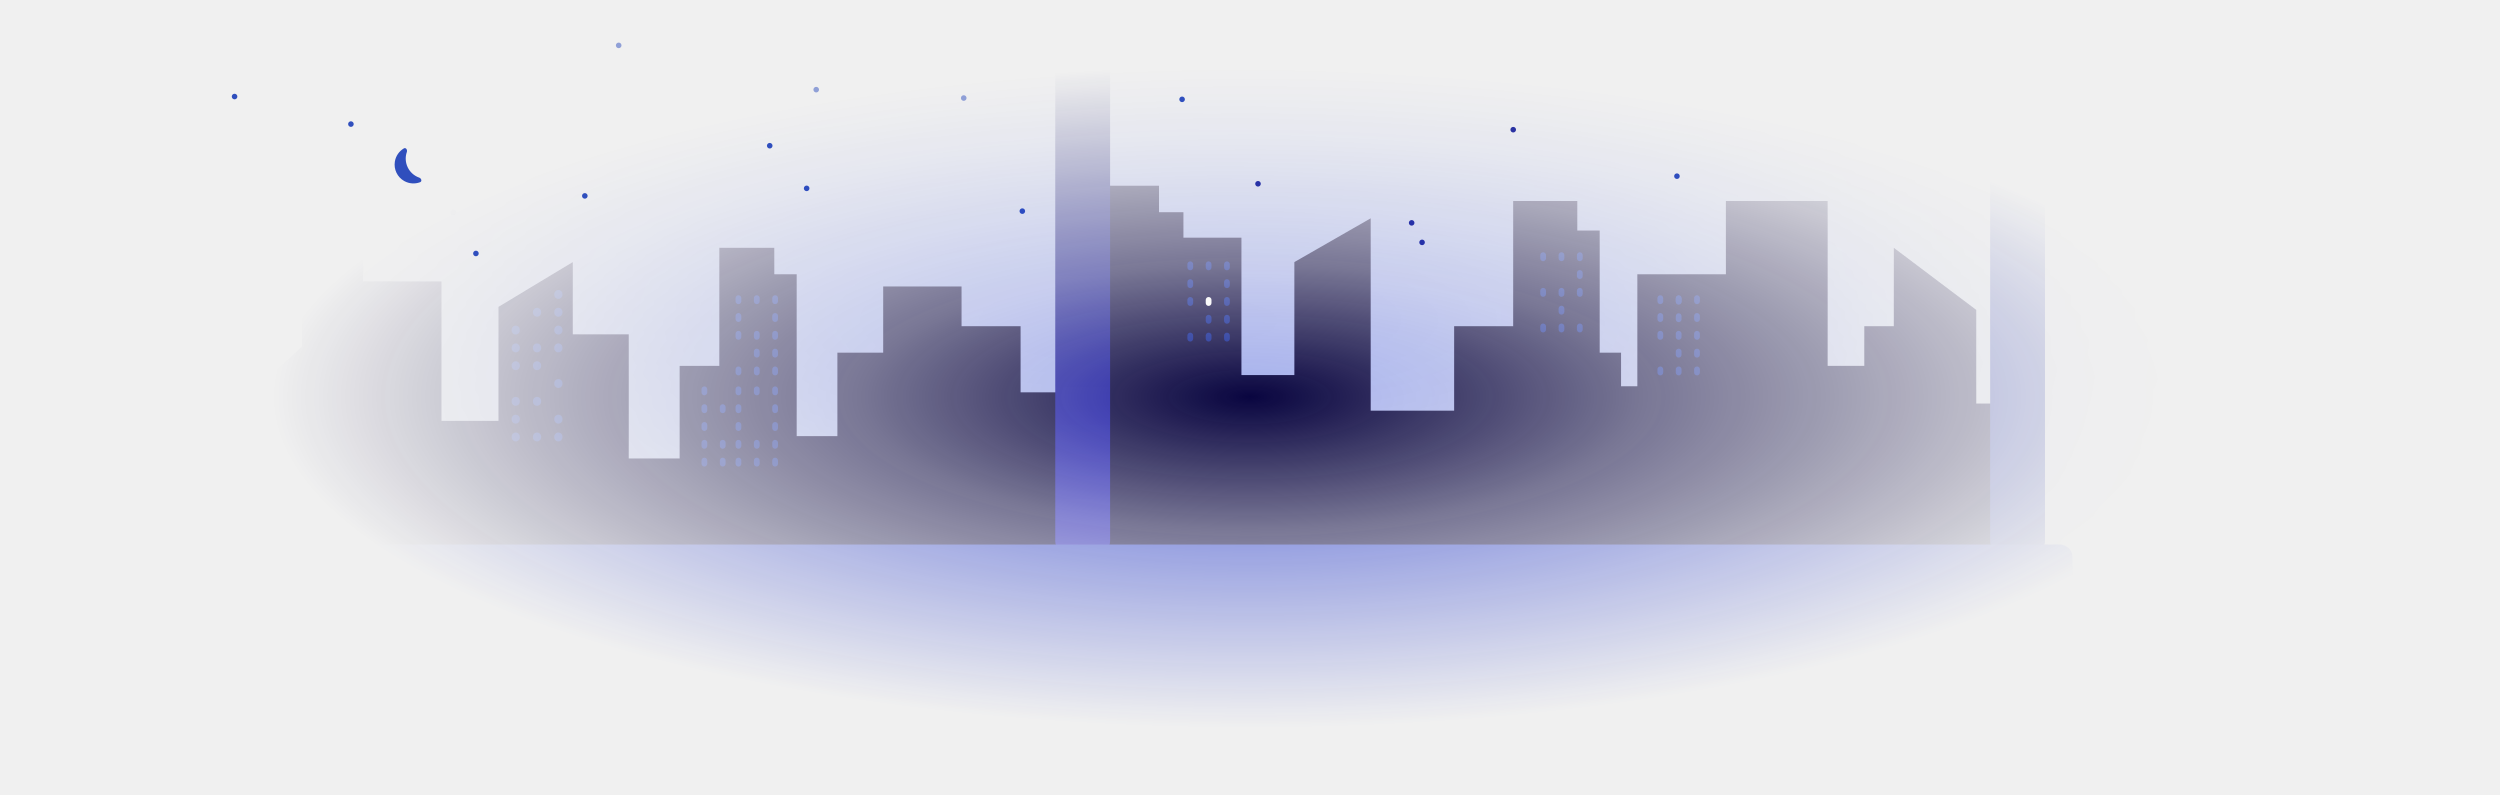
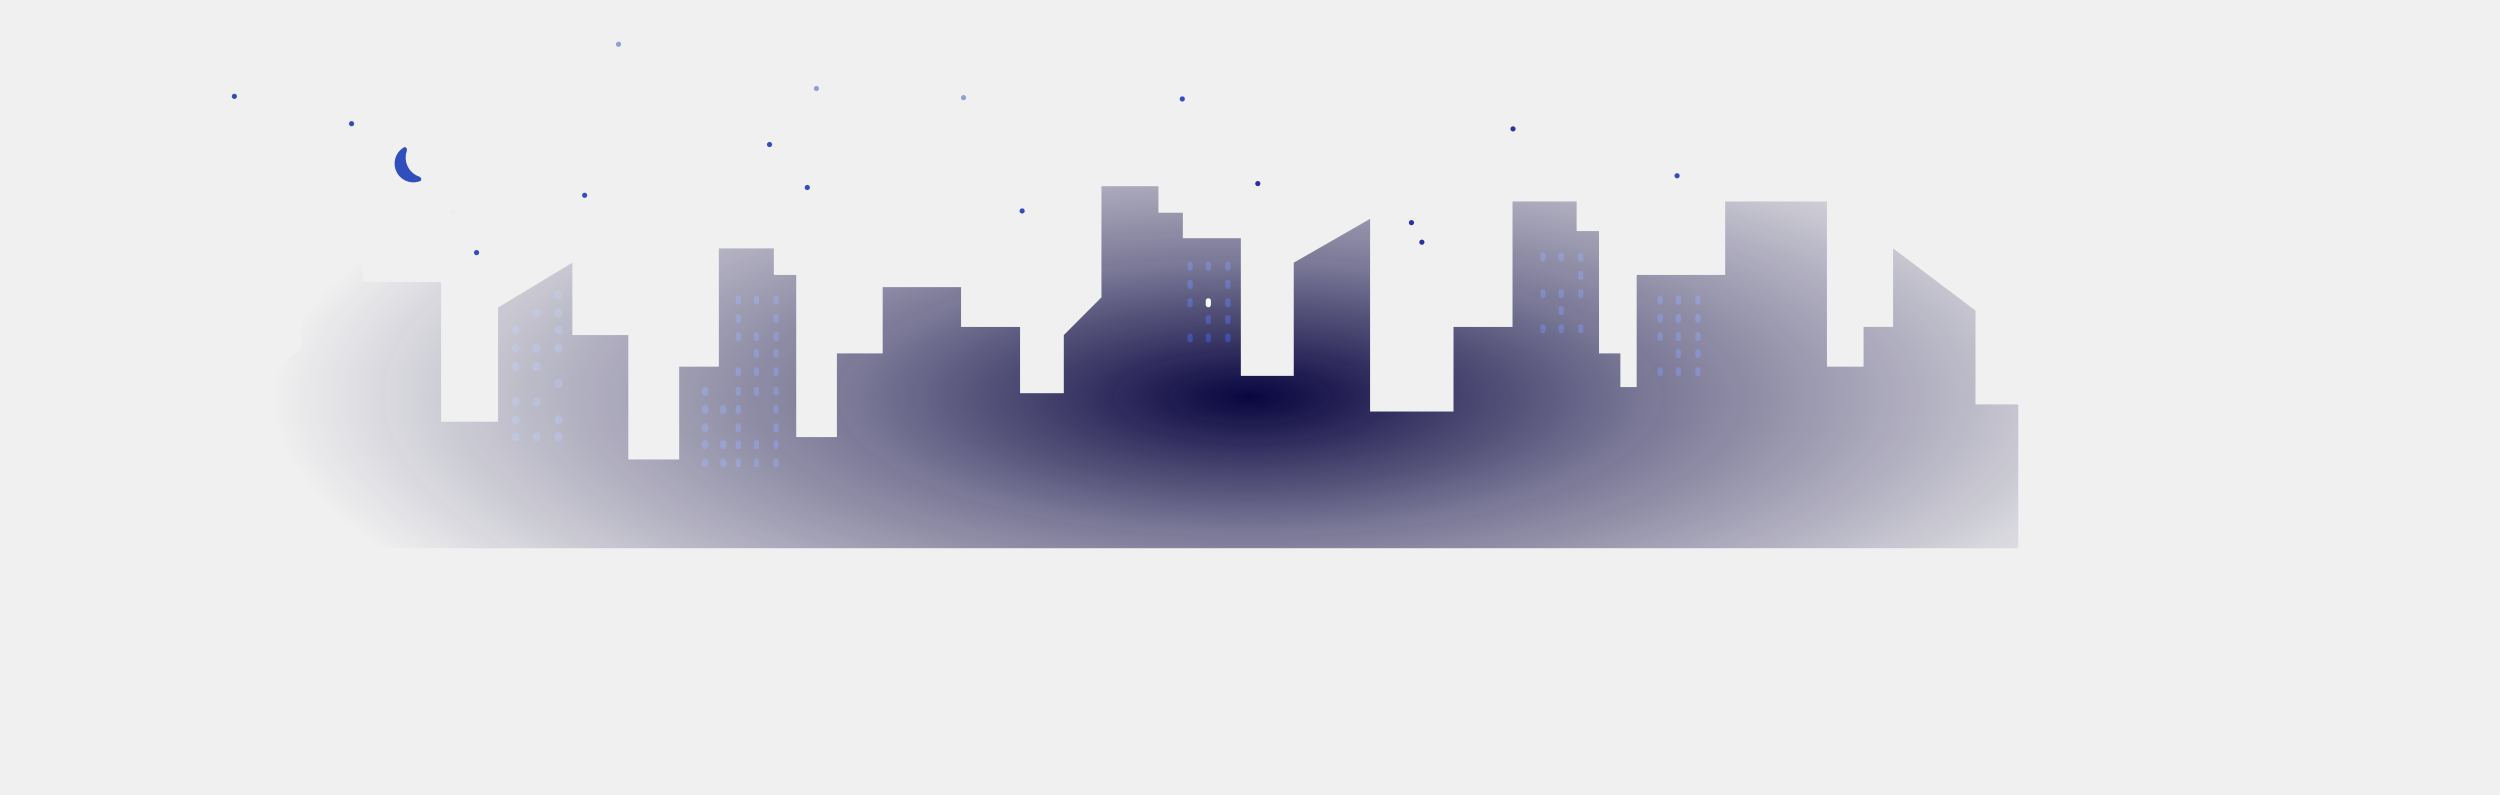
<svg xmlns="http://www.w3.org/2000/svg" width="1920" height="610" viewBox="0 0 1920 610" fill="none">
-   <circle cx="1287.89" cy="135.299" r="2.149" fill="#304FBD" />
-   <circle cx="966.149" cy="141.149" r="2.149" fill="#2B32A0" />
-   <circle cx="1092.15" cy="186.149" r="2.149" fill="#2B32A0" />
-   <circle cx="1084.15" cy="171.149" r="2.149" fill="#2B32A0" />
-   <circle cx="1162.15" cy="99.598" r="2.149" fill="#2B32A0" />
-   <circle opacity="0.5" cx="740.149" cy="75.299" r="2.149" fill="#304FBD" />
-   <circle cx="785.149" cy="162.149" r="2.149" fill="#304FBD" />
-   <circle cx="619.507" cy="144.662" r="2.149" fill="#304FBD" />
-   <circle cx="449.15" cy="150.449" r="2.149" fill="#304FBD" />
-   <circle opacity="0.5" cx="475.15" cy="34.851" r="2.149" fill="#304FBD" />
-   <circle cx="591.149" cy="111.912" r="2.149" fill="#304FBD" />
-   <circle cx="365.507" cy="194.662" r="2.149" fill="#304FBD" />
-   <circle cx="180.149" cy="74.15" r="2.149" fill="#304FBD" />
-   <circle cx="269.507" cy="95.299" r="2.149" fill="#304FBD" />
-   <circle cx="907.851" cy="76.299" r="2.149" fill="#304FBD" />
-   <circle opacity="0.5" cx="626.851" cy="68.851" r="2.149" fill="#304FBD" />
-   <path d="M321.951 136.412C313.9 133.59 309.652 124.783 312.456 116.725V116.725C313.048 115.018 311.658 113.075 310.108 114.001C306.53 116.137 303.966 119.769 303.255 124.046C302.253 130.075 305.151 136.084 310.494 139.054C314.283 141.16 318.721 141.415 322.62 139.946C324.31 139.309 323.654 137.012 321.951 136.412V136.412Z" fill="#304FBD" />
-   <mask id="mask0_1439_4299" style="mask-type:alpha" maskUnits="userSpaceOnUse" x="0" y="0" width="1920" height="610">
-     <rect width="1920" height="609.674" fill="url(#paint0_radial_1439_4299)" />
+   <path d="M321.905 135.601C313.869 132.783 309.629 123.993 312.428 115.95V115.95C313.019 114.246 311.632 112.307 310.084 113.231C306.514 115.363 303.954 118.988 303.245 123.257C302.245 129.276 305.137 135.273 310.47 138.238C314.252 140.34 318.682 140.594 322.573 139.128C324.26 138.492 323.606 136.199 321.905 135.601V135.601Z" fill="#304FBD" />
+   <circle cx="1288" cy="135" r="2" fill="#304FBD" />
+   <circle cx="966" cy="141" r="2" fill="#2B32A0" />
+   <circle cx="1092" cy="186" r="2" fill="#2B32A0" />
+   <circle cx="1084" cy="171" r="2" fill="#2B32A0" />
+   <circle cx="1162" cy="99" r="2" fill="#2B32A0" />
+   <circle opacity="0.5" cx="740" cy="75" r="2" fill="#304FBD" />
+   <circle cx="785" cy="162" r="2" fill="#304FBD" />
+   <circle cx="620" cy="144" r="2" fill="#304FBD" />
+   <circle cx="449" cy="150" r="2" fill="#304FBD" />
+   <circle opacity="0.5" cx="475" cy="34" r="2" fill="#304FBD" />
+   <circle cx="591" cy="111" r="2" fill="#304FBD" />
+   <circle cx="366" cy="194" r="2" fill="#304FBD" />
+   <circle cx="180" cy="74" r="2" fill="#304FBD" />
+   <circle cx="270" cy="95" r="2" fill="#304FBD" />
+   <circle cx="908" cy="76" r="2" fill="#304FBD" />
+   <circle opacity="0.5" cx="627" cy="68" r="2" fill="#304FBD" />
+   <mask id="mask0_1445_4449" style="mask-type:alpha" maskUnits="userSpaceOnUse" x="0" y="0" width="1920" height="610">
+     <rect width="1920" height="610" fill="url(#paint0_radial_1445_4449)" />
  </mask>
-   <g mask="url(#mask0_1439_4299)">
-     <g filter="url(#filter0_f_1439_4299)">
-       <ellipse cx="895.226" cy="240.982" rx="630.51" ry="196.982" fill="#0327E7" fill-opacity="0.4" />
-     </g>
-     <path d="M59.234 256.766V420.128H1550.59V309.918H1517.76V238.007L1454.45 190.328V250.513H1431.78V280.997H1403.64V154.372H1325.48V210.65H1257.48V296.63H1244.97V270.836H1228.56V177.04H1211.36V154.372H1162.12V250.513H1116.78V315.389H1052.69V288.032V167.66L994.068 201.27V288.032H953.423V182.511H908.87V162.97H890.111V142.648H846.34V227.846L817.419 256.766V301.32H783.809V250.513H738.474V220.03H678.288V270.836H643.115V334.93H611.849V210.65H594.654V190.328H552.445V280.997H521.962V352.126H482.88V256.766H439.89V201.27L382.831 235.662V323.205H339.059V216.122H278.873V174.695H231.975V266.146L203.055 292.722V334.93H168.663V288.032H122.547V256.766H59.234Z" fill="#090540" />
-     <path d="M125.562 -1.173H103.438C97.916 -1.173 93.439 3.304 93.439 8.827V415.597C93.439 421.12 97.916 425.597 103.438 425.597H125.562C131.085 425.597 135.562 421.12 135.562 415.597V8.827C135.562 3.304 131.085 -1.173 125.562 -1.173Z" fill="#2637AF" />
-     <path d="M1560.56 -1.173H1538.44C1532.92 -1.173 1528.44 3.304 1528.44 8.827V415.597C1528.44 421.12 1532.92 425.597 1538.44 425.597H1560.56C1566.08 425.597 1570.56 421.12 1570.56 415.597V8.827C1570.56 3.304 1566.08 -1.173 1560.56 -1.173Z" fill="#2637AF" />
-     <path d="M842.562 -1.173H820.438C814.916 -1.173 810.438 3.304 810.438 8.827V415.597C810.438 421.12 814.916 425.597 820.438 425.597H842.562C848.085 425.597 852.562 421.12 852.562 415.597V8.827C852.562 3.304 848.085 -1.173 842.562 -1.173Z" fill="url(#paint1_linear_1439_4299)" />
-     <path d="M1581.71 418.218H-90.609C-96.132 418.218 -100.609 422.695 -100.609 428.218V580.094C-100.609 585.617 -96.132 590.094 -90.609 590.094H1581.71C1587.23 590.094 1591.71 585.617 1591.71 580.094V428.218C1591.71 422.695 1587.23 418.218 1581.71 418.218Z" fill="#394CD1" />
-     <rect x="564.911" y="226.744" width="4.426" height="6.841" rx="2.213" fill="#0D2294" />
-     <rect x="564.911" y="240.426" width="4.426" height="6.841" rx="2.213" fill="#0D2294" />
-     <rect x="564.911" y="254.107" width="4.426" height="6.841" rx="2.213" fill="#0D2294" />
-     <rect x="564.911" y="281.47" width="4.426" height="6.841" rx="2.213" fill="#0D2294" />
-     <rect x="578.996" y="226.744" width="4.426" height="6.841" rx="2.213" fill="#0D2294" />
-     <rect x="578.996" y="254.107" width="4.426" height="6.841" rx="2.213" fill="#0D2294" />
-     <rect x="578.996" y="267.789" width="4.426" height="6.841" rx="2.213" fill="#0D2294" />
-     <rect x="578.996" y="281.47" width="4.426" height="6.841" rx="2.213" fill="#0D2294" />
-     <rect x="593.079" y="226.744" width="4.426" height="6.841" rx="2.213" fill="#0D2294" />
-     <rect x="593.079" y="240.426" width="4.426" height="6.841" rx="2.213" fill="#0D2294" />
-     <rect x="593.079" y="254.107" width="4.426" height="6.841" rx="2.213" fill="#0D2294" />
-     <rect x="593.079" y="267.789" width="4.426" height="6.841" rx="2.213" fill="#0D2294" />
-     <rect x="593.079" y="281.47" width="4.426" height="6.841" rx="2.213" fill="#0D2294" />
-     <rect x="1182.91" y="193.744" width="4.426" height="6.841" rx="2.213" fill="#0D2294" />
-     <rect x="1182.91" y="221.107" width="4.426" height="6.841" rx="2.213" fill="#0D2294" />
-     <rect x="1182.91" y="248.47" width="4.426" height="6.841" rx="2.213" fill="#0D2294" />
-     <rect x="1197" y="193.744" width="4.426" height="6.841" rx="2.213" fill="#0D2294" />
-     <rect x="1197" y="221.107" width="4.426" height="6.841" rx="2.213" fill="#0D2294" />
-     <rect x="1197" y="234.789" width="4.426" height="6.841" rx="2.213" fill="#0D2294" />
-     <rect x="1197" y="248.47" width="4.426" height="6.841" rx="2.213" fill="#0D2294" />
-     <rect x="1211.08" y="193.744" width="4.426" height="6.841" rx="2.213" fill="#0D2294" />
-     <rect x="1211.08" y="207.426" width="4.426" height="6.841" rx="2.213" fill="#0D2294" />
-     <rect x="1211.08" y="221.107" width="4.426" height="6.841" rx="2.213" fill="#0D2294" />
-     <rect x="1211.08" y="248.47" width="4.426" height="6.841" rx="2.213" fill="#0D2294" />
-     <rect x="1272.91" y="226.744" width="4.426" height="6.841" rx="2.213" fill="#0D2294" />
-     <rect x="1272.91" y="240.426" width="4.426" height="6.841" rx="2.213" fill="#0D2294" />
-     <rect x="1272.91" y="254.107" width="4.426" height="6.841" rx="2.213" fill="#0D2294" />
-     <rect x="1272.91" y="281.47" width="4.426" height="6.841" rx="2.213" fill="#0D2294" />
-     <rect x="1287" y="226.744" width="4.426" height="6.841" rx="2.213" fill="#0D2294" />
-     <rect x="1287" y="227.159" width="4.426" height="6.841" rx="2.213" fill="#0D2294" />
-     <rect x="1287" y="240.574" width="4.426" height="6.841" rx="2.213" fill="#0D2294" />
-     <rect x="1287" y="254.107" width="4.426" height="6.841" rx="2.213" fill="#0D2294" />
-     <rect x="1287" y="267.789" width="4.426" height="6.841" rx="2.213" fill="#0D2294" />
-     <rect x="1287" y="281.47" width="4.426" height="6.841" rx="2.213" fill="#0D2294" />
-     <rect x="1301.08" y="226.744" width="4.426" height="6.841" rx="2.213" fill="#0D2294" />
-     <rect x="1301.08" y="240.426" width="4.426" height="6.841" rx="2.213" fill="#0D2294" />
-     <rect x="1301.08" y="254.107" width="4.426" height="6.841" rx="2.213" fill="#0D2294" />
-     <rect x="1301.08" y="267.789" width="4.426" height="6.841" rx="2.213" fill="#0D2294" />
-     <rect x="1301.08" y="281.47" width="4.426" height="6.841" rx="2.213" fill="#0D2294" />
-     <rect x="911.911" y="200.744" width="4.426" height="6.841" rx="2.213" fill="#0D2294" />
-     <rect x="911.911" y="214.426" width="4.426" height="6.841" rx="2.213" fill="#0D2294" />
-     <rect x="911.911" y="228.107" width="4.426" height="6.841" rx="2.213" fill="#0D2294" />
-     <rect x="911.911" y="255.47" width="4.426" height="6.841" rx="2.213" fill="#0D2294" />
-     <rect x="925.996" y="200.744" width="4.426" height="6.841" rx="2.213" fill="#0D2294" />
-     <rect x="925.996" y="228.107" width="4.426" height="6.841" rx="2.213" fill="white" />
-     <rect x="925.996" y="241.789" width="4.426" height="6.841" rx="2.213" fill="#0D2294" />
-     <rect x="925.996" y="255.47" width="4.426" height="6.841" rx="2.213" fill="#0D2294" />
-     <rect x="940.079" y="200.744" width="4.426" height="6.841" rx="2.213" fill="#0D2294" />
-     <rect x="940.079" y="214.426" width="4.426" height="6.841" rx="2.213" fill="#0D2294" />
-     <rect x="940.079" y="228.107" width="4.426" height="6.841" rx="2.213" fill="#0D2294" />
-     <rect x="940.079" y="241.789" width="4.426" height="6.841" rx="2.213" fill="#0D2294" />
-     <rect x="940.079" y="255.47" width="4.426" height="6.841" rx="2.213" fill="#0D2294" />
-     <rect x="392.936" y="277.446" width="6.267" height="6.841" rx="3.134" fill="#0D2294" />
-     <rect x="392.936" y="304.809" width="6.267" height="6.841" rx="3.134" fill="#0D2294" />
-     <rect x="392.936" y="250.083" width="6.267" height="6.841" rx="3.134" fill="#0D2294" />
-     <rect x="392.936" y="318.491" width="6.267" height="6.841" rx="3.134" fill="#0D2294" />
-     <rect x="392.936" y="263.764" width="6.267" height="6.841" rx="3.134" fill="#0D2294" />
-     <rect x="392.936" y="332.172" width="6.267" height="6.841" rx="3.134" fill="#0D2294" />
-     <rect x="409.317" y="277.446" width="6.267" height="6.841" rx="3.134" fill="#0D2294" />
-     <rect x="409.317" y="236.401" width="6.267" height="6.841" rx="3.134" fill="#0D2294" />
-     <rect x="409.317" y="304.809" width="6.267" height="6.841" rx="3.134" fill="#0D2294" />
-     <rect x="409.317" y="263.764" width="6.267" height="6.841" rx="3.134" fill="#0D2294" />
-     <rect x="409.317" y="332.172" width="6.267" height="6.841" rx="3.134" fill="#0D2294" />
-     <rect x="425.701" y="222.72" width="6.267" height="6.841" rx="3.134" fill="#0D2294" />
-     <rect x="425.701" y="291.127" width="6.267" height="6.841" rx="3.134" fill="#0D2294" />
-     <rect x="425.701" y="236.401" width="6.267" height="6.841" rx="3.134" fill="#0D2294" />
-     <rect x="425.701" y="250.083" width="6.267" height="6.841" rx="3.134" fill="#0D2294" />
-     <rect x="425.701" y="318.491" width="6.267" height="6.841" rx="3.134" fill="#0D2294" />
-     <rect x="425.701" y="263.764" width="6.267" height="6.841" rx="3.134" fill="#0D2294" />
-     <rect x="425.701" y="332.172" width="6.267" height="6.841" rx="3.134" fill="#0D2294" />
-     <rect x="564.911" y="296.761" width="4.426" height="6.841" rx="2.213" fill="#0D2294" />
-     <rect x="564.911" y="310.442" width="4.426" height="6.841" rx="2.213" fill="#0D2294" />
-     <rect x="564.911" y="324.124" width="4.426" height="6.841" rx="2.213" fill="#0D2294" />
-     <rect x="564.911" y="337.805" width="4.426" height="6.841" rx="2.213" fill="#0D2294" />
-     <rect x="564.911" y="351.487" width="4.426" height="6.841" rx="2.213" fill="#0D2294" />
-     <rect x="578.996" y="296.761" width="4.426" height="6.841" rx="2.213" fill="#0D2294" />
-     <rect x="578.996" y="337.805" width="4.426" height="6.841" rx="2.213" fill="#0D2294" />
-     <rect x="578.996" y="351.487" width="4.426" height="6.841" rx="2.213" fill="#0D2294" />
-     <rect x="593.079" y="296.761" width="4.426" height="6.841" rx="2.213" fill="#0D2294" />
-     <rect x="593.079" y="310.442" width="4.426" height="6.841" rx="2.213" fill="#0D2294" />
-     <rect x="593.079" y="324.124" width="4.426" height="6.841" rx="2.213" fill="#0D2294" />
-     <rect x="593.079" y="337.805" width="4.426" height="6.841" rx="2.213" fill="#0D2294" />
-     <rect x="593.079" y="351.487" width="4.426" height="6.841" rx="2.213" fill="#0D2294" />
-     <rect x="538.755" y="296.761" width="4.426" height="6.841" rx="2.213" fill="#0D2294" />
-     <rect x="538.755" y="310.442" width="4.426" height="6.841" rx="2.213" fill="#0D2294" />
-     <rect x="538.755" y="324.124" width="4.426" height="6.841" rx="2.213" fill="#0D2294" />
-     <rect x="538.755" y="337.806" width="4.426" height="6.841" rx="2.213" fill="#0D2294" />
-     <rect x="538.755" y="351.487" width="4.426" height="6.841" rx="2.213" fill="#0D2294" />
-     <rect x="552.839" y="310.442" width="4.426" height="6.841" rx="2.213" fill="#0D2294" />
-     <rect x="552.839" y="337.806" width="4.426" height="6.841" rx="2.213" fill="#0D2294" />
-     <rect x="552.839" y="351.487" width="4.426" height="6.841" rx="2.213" fill="#0D2294" />
-     <circle cx="348.15" cy="163.149" r="2.149" fill="#2B32A0" />
-     <circle cx="543.149" cy="67.15" r="2.149" fill="#2B32A0" />
-     <circle cx="523.507" cy="75.299" r="2.149" fill="#304FBD" />
+   <g mask="url(#mask0_1445_4449)">
+     <path d="M59 257.332V421H1550V310.583H1517.18V238.538L1453.88 190.769V251.068H1431.22V281.608H1403.09V154.746H1324.94V211.13H1256.96V297.27H1244.45V271.428H1228.04V177.456H1210.85V154.746H1161.62V251.068H1116.3V316.065H1052.22V288.656V168.059L993.61 201.732V288.656H952.975V182.938H908.432V163.361H889.678V143H845.917V228.358L817.003 257.332V301.969H783.401V251.068H738.077V220.527H677.906V271.428H642.741V335.642H611.483V211.13H594.291V190.769H552.093V281.608H521.616V352.87H482.544V257.332H439.564V201.732L382.519 236.189V323.896H338.758V216.611H278.586V175.107H231.7V266.73L202.786 293.355V335.642H168.403V288.656H122.297V257.332H59Z" fill="#090540" />
+     <rect x="565" y="227" width="4" height="7" rx="2" fill="#0D2294" />
+     <rect x="565" y="241" width="4" height="7" rx="2" fill="#0D2294" />
+     <rect x="565" y="255" width="4" height="7" rx="2" fill="#0D2294" />
+     <rect x="565" y="282" width="4" height="7" rx="2" fill="#0D2294" />
+     <rect x="579" y="227" width="4" height="7" rx="2" fill="#0D2294" />
+     <rect x="579" y="255" width="4" height="7" rx="2" fill="#0D2294" />
+     <rect x="579" y="268" width="4" height="7" rx="2" fill="#0D2294" />
+     <rect x="579" y="282" width="4" height="7" rx="2" fill="#0D2294" />
+     <rect x="594" y="227" width="4" height="7" rx="2" fill="#0D2294" />
+     <rect x="594" y="241" width="4" height="7" rx="2" fill="#0D2294" />
+     <rect x="594" y="255" width="4" height="7" rx="2" fill="#0D2294" />
+     <rect x="594" y="268" width="4" height="7" rx="2" fill="#0D2294" />
+     <rect x="594" y="282" width="4" height="7" rx="2" fill="#0D2294" />
+     <rect x="1183" y="194" width="4" height="7" rx="2" fill="#0D2294" />
+     <rect x="1183" y="222" width="4" height="7" rx="2" fill="#0D2294" />
+     <rect x="1183" y="249" width="4" height="7" rx="2" fill="#0D2294" />
+     <rect x="1197" y="194" width="4" height="7" rx="2" fill="#0D2294" />
+     <rect x="1197" y="222" width="4" height="7" rx="2" fill="#0D2294" />
+     <rect x="1197" y="235" width="4" height="7" rx="2" fill="#0D2294" />
+     <rect x="1197" y="249" width="4" height="7" rx="2" fill="#0D2294" />
+     <rect x="1212" y="194" width="4" height="7" rx="2" fill="#0D2294" />
+     <rect x="1212" y="208" width="4" height="7" rx="2" fill="#0D2294" />
+     <rect x="1212" y="222" width="4" height="7" rx="2" fill="#0D2294" />
+     <rect x="1212" y="249" width="4" height="7" rx="2" fill="#0D2294" />
+     <rect x="1273" y="227" width="4" height="7" rx="2" fill="#0D2294" />
+     <rect x="1273" y="241" width="4" height="7" rx="2" fill="#0D2294" />
+     <rect x="1273" y="255" width="4" height="7" rx="2" fill="#0D2294" />
+     <rect x="1273" y="282" width="4" height="7" rx="2" fill="#0D2294" />
+     <rect x="1287" y="227" width="4" height="7" rx="2" fill="#0D2294" />
+     <rect x="1287" y="227" width="4" height="7" rx="2" fill="#0D2294" />
+     <rect x="1287" y="241" width="4" height="7" rx="2" fill="#0D2294" />
+     <rect x="1287" y="255" width="4" height="7" rx="2" fill="#0D2294" />
+     <rect x="1287" y="268" width="4" height="7" rx="2" fill="#0D2294" />
+     <rect x="1287" y="282" width="4" height="7" rx="2" fill="#0D2294" />
+     <rect x="1302" y="227" width="4" height="7" rx="2" fill="#0D2294" />
+     <rect x="1302" y="241" width="4" height="7" rx="2" fill="#0D2294" />
+     <rect x="1302" y="255" width="4" height="7" rx="2" fill="#0D2294" />
+     <rect x="1302" y="268" width="4" height="7" rx="2" fill="#0D2294" />
+     <rect x="1302" y="282" width="4" height="7" rx="2" fill="#0D2294" />
+     <rect x="912" y="201" width="4" height="7" rx="2" fill="#0D2294" />
+     <rect x="912" y="215" width="4" height="7" rx="2" fill="#0D2294" />
+     <rect x="912" y="229" width="4" height="7" rx="2" fill="#0D2294" />
+     <rect x="912" y="256" width="4" height="7" rx="2" fill="#0D2294" />
+     <rect x="926" y="201" width="4" height="7" rx="2" fill="#0D2294" />
+     <rect x="926" y="229" width="4" height="7" rx="2" fill="white" />
+     <rect x="926" y="242" width="4" height="7" rx="2" fill="#0D2294" />
+     <rect x="926" y="256" width="4" height="7" rx="2" fill="#0D2294" />
+     <rect x="941" y="201" width="4" height="7" rx="2" fill="#0D2294" />
+     <rect x="941" y="215" width="4" height="7" rx="2" fill="#0D2294" />
+     <rect x="941" y="229" width="4" height="7" rx="2" fill="#0D2294" />
+     <rect x="941" y="242" width="4" height="7" rx="2" fill="#0D2294" />
+     <rect x="941" y="256" width="4" height="7" rx="2" fill="#0D2294" />
+     <rect x="393" y="278" width="6" height="7" rx="3" fill="#0D2294" />
+     <rect x="393" y="305" width="6" height="7" rx="3" fill="#0D2294" />
+     <rect x="393" y="250" width="6" height="7" rx="3" fill="#0D2294" />
+     <rect x="393" y="319" width="6" height="7" rx="3" fill="#0D2294" />
+     <rect x="393" y="264" width="6" height="7" rx="3" fill="#0D2294" />
+     <rect x="393" y="332" width="6" height="7" rx="3" fill="#0D2294" />
+     <rect x="409" y="278" width="6" height="7" rx="3" fill="#0D2294" />
+     <rect x="409" y="237" width="6" height="7" rx="3" fill="#0D2294" />
+     <rect x="409" y="305" width="6" height="7" rx="3" fill="#0D2294" />
+     <rect x="409" y="264" width="6" height="7" rx="3" fill="#0D2294" />
+     <rect x="409" y="332" width="6" height="7" rx="3" fill="#0D2294" />
+     <rect x="426" y="223" width="6" height="7" rx="3" fill="#0D2294" />
+     <rect x="426" y="291" width="6" height="7" rx="3" fill="#0D2294" />
+     <rect x="426" y="237" width="6" height="7" rx="3" fill="#0D2294" />
+     <rect x="426" y="250" width="6" height="7" rx="3" fill="#0D2294" />
+     <rect x="426" y="319" width="6" height="7" rx="3" fill="#0D2294" />
+     <rect x="426" y="264" width="6" height="7" rx="3" fill="#0D2294" />
+     <rect x="426" y="332" width="6" height="7" rx="3" fill="#0D2294" />
+     <rect x="565" y="297" width="4" height="7" rx="2" fill="#0D2294" />
+     <rect x="565" y="311" width="4" height="7" rx="2" fill="#0D2294" />
+     <rect x="565" y="325" width="4" height="7" rx="2" fill="#0D2294" />
+     <rect x="565" y="338" width="4" height="7" rx="2" fill="#0D2294" />
+     <rect x="565" y="352" width="4" height="7" rx="2" fill="#0D2294" />
+     <rect x="579" y="297" width="4" height="7" rx="2" fill="#0D2294" />
+     <rect x="579" y="338" width="4" height="7" rx="2" fill="#0D2294" />
+     <rect x="579" y="352" width="4" height="7" rx="2" fill="#0D2294" />
+     <rect x="594" y="297" width="4" height="7" rx="2" fill="#0D2294" />
+     <rect x="594" y="311" width="4" height="7" rx="2" fill="#0D2294" />
+     <rect x="594" y="325" width="4" height="7" rx="2" fill="#0D2294" />
+     <rect x="594" y="338" width="4" height="7" rx="2" fill="#0D2294" />
+     <rect x="594" y="352" width="4" height="7" rx="2" fill="#0D2294" />
+     <rect x="539" y="297" width="5" height="7" rx="2.5" fill="#0D2294" />
+     <rect x="539" y="311" width="5" height="7" rx="2.5" fill="#0D2294" />
+     <rect x="539" y="325" width="5" height="7" rx="2.5" fill="#0D2294" />
+     <rect x="539" y="338" width="5" height="7" rx="2.5" fill="#0D2294" />
+     <rect x="539" y="352" width="5" height="7" rx="2.5" fill="#0D2294" />
+     <rect x="553" y="311" width="5" height="7" rx="2.5" fill="#0D2294" />
+     <rect x="553" y="338" width="5" height="7" rx="2.5" fill="#0D2294" />
+     <rect x="553" y="352" width="5" height="7" rx="2.5" fill="#0D2294" />
+     <circle cx="348" cy="163" r="2" fill="#2B32A0" />
+     <circle cx="543" cy="67" r="2" fill="#2B32A0" />
+     <circle cx="523" cy="75" r="2" fill="#304FBD" />
  </g>
  <defs>
-     <filter id="filter0_f_1439_4299" x="-35.283" y="-256" width="1861.02" height="993.963" filterUnits="userSpaceOnUse" color-interpolation-filters="sRGB">
-       <feFlood flood-opacity="0" result="BackgroundImageFix" />
-       <feBlend mode="normal" in="SourceGraphic" in2="BackgroundImageFix" result="shape" />
-       <feGaussianBlur stdDeviation="150" result="effect1_foregroundBlur_1439_4299" />
-     </filter>
-     <radialGradient id="paint0_radial_1439_4299" cx="0" cy="0" r="1" gradientUnits="userSpaceOnUse" gradientTransform="translate(960 304.837) rotate(90) scale(254.465 751.567)">
+     <radialGradient id="paint0_radial_1445_4449" cx="0" cy="0" r="1" gradientUnits="userSpaceOnUse" gradientTransform="translate(960 305) rotate(90) scale(254.601 751.567)">
      <stop stop-color="#C4C4C4" />
      <stop offset="0.396" stop-color="#C4C4C4" stop-opacity="0.521" />
      <stop offset="1" stop-color="#C4C4C4" stop-opacity="0" />
    </radialGradient>
-     <linearGradient id="paint1_linear_1439_4299" x1="831.5" y1="-1.173" x2="831.5" y2="425.597" gradientUnits="userSpaceOnUse">
-       <stop stop-color="#0A1161" />
-       <stop offset="1" stop-color="#2320BD" />
-     </linearGradient>
  </defs>
</svg>
